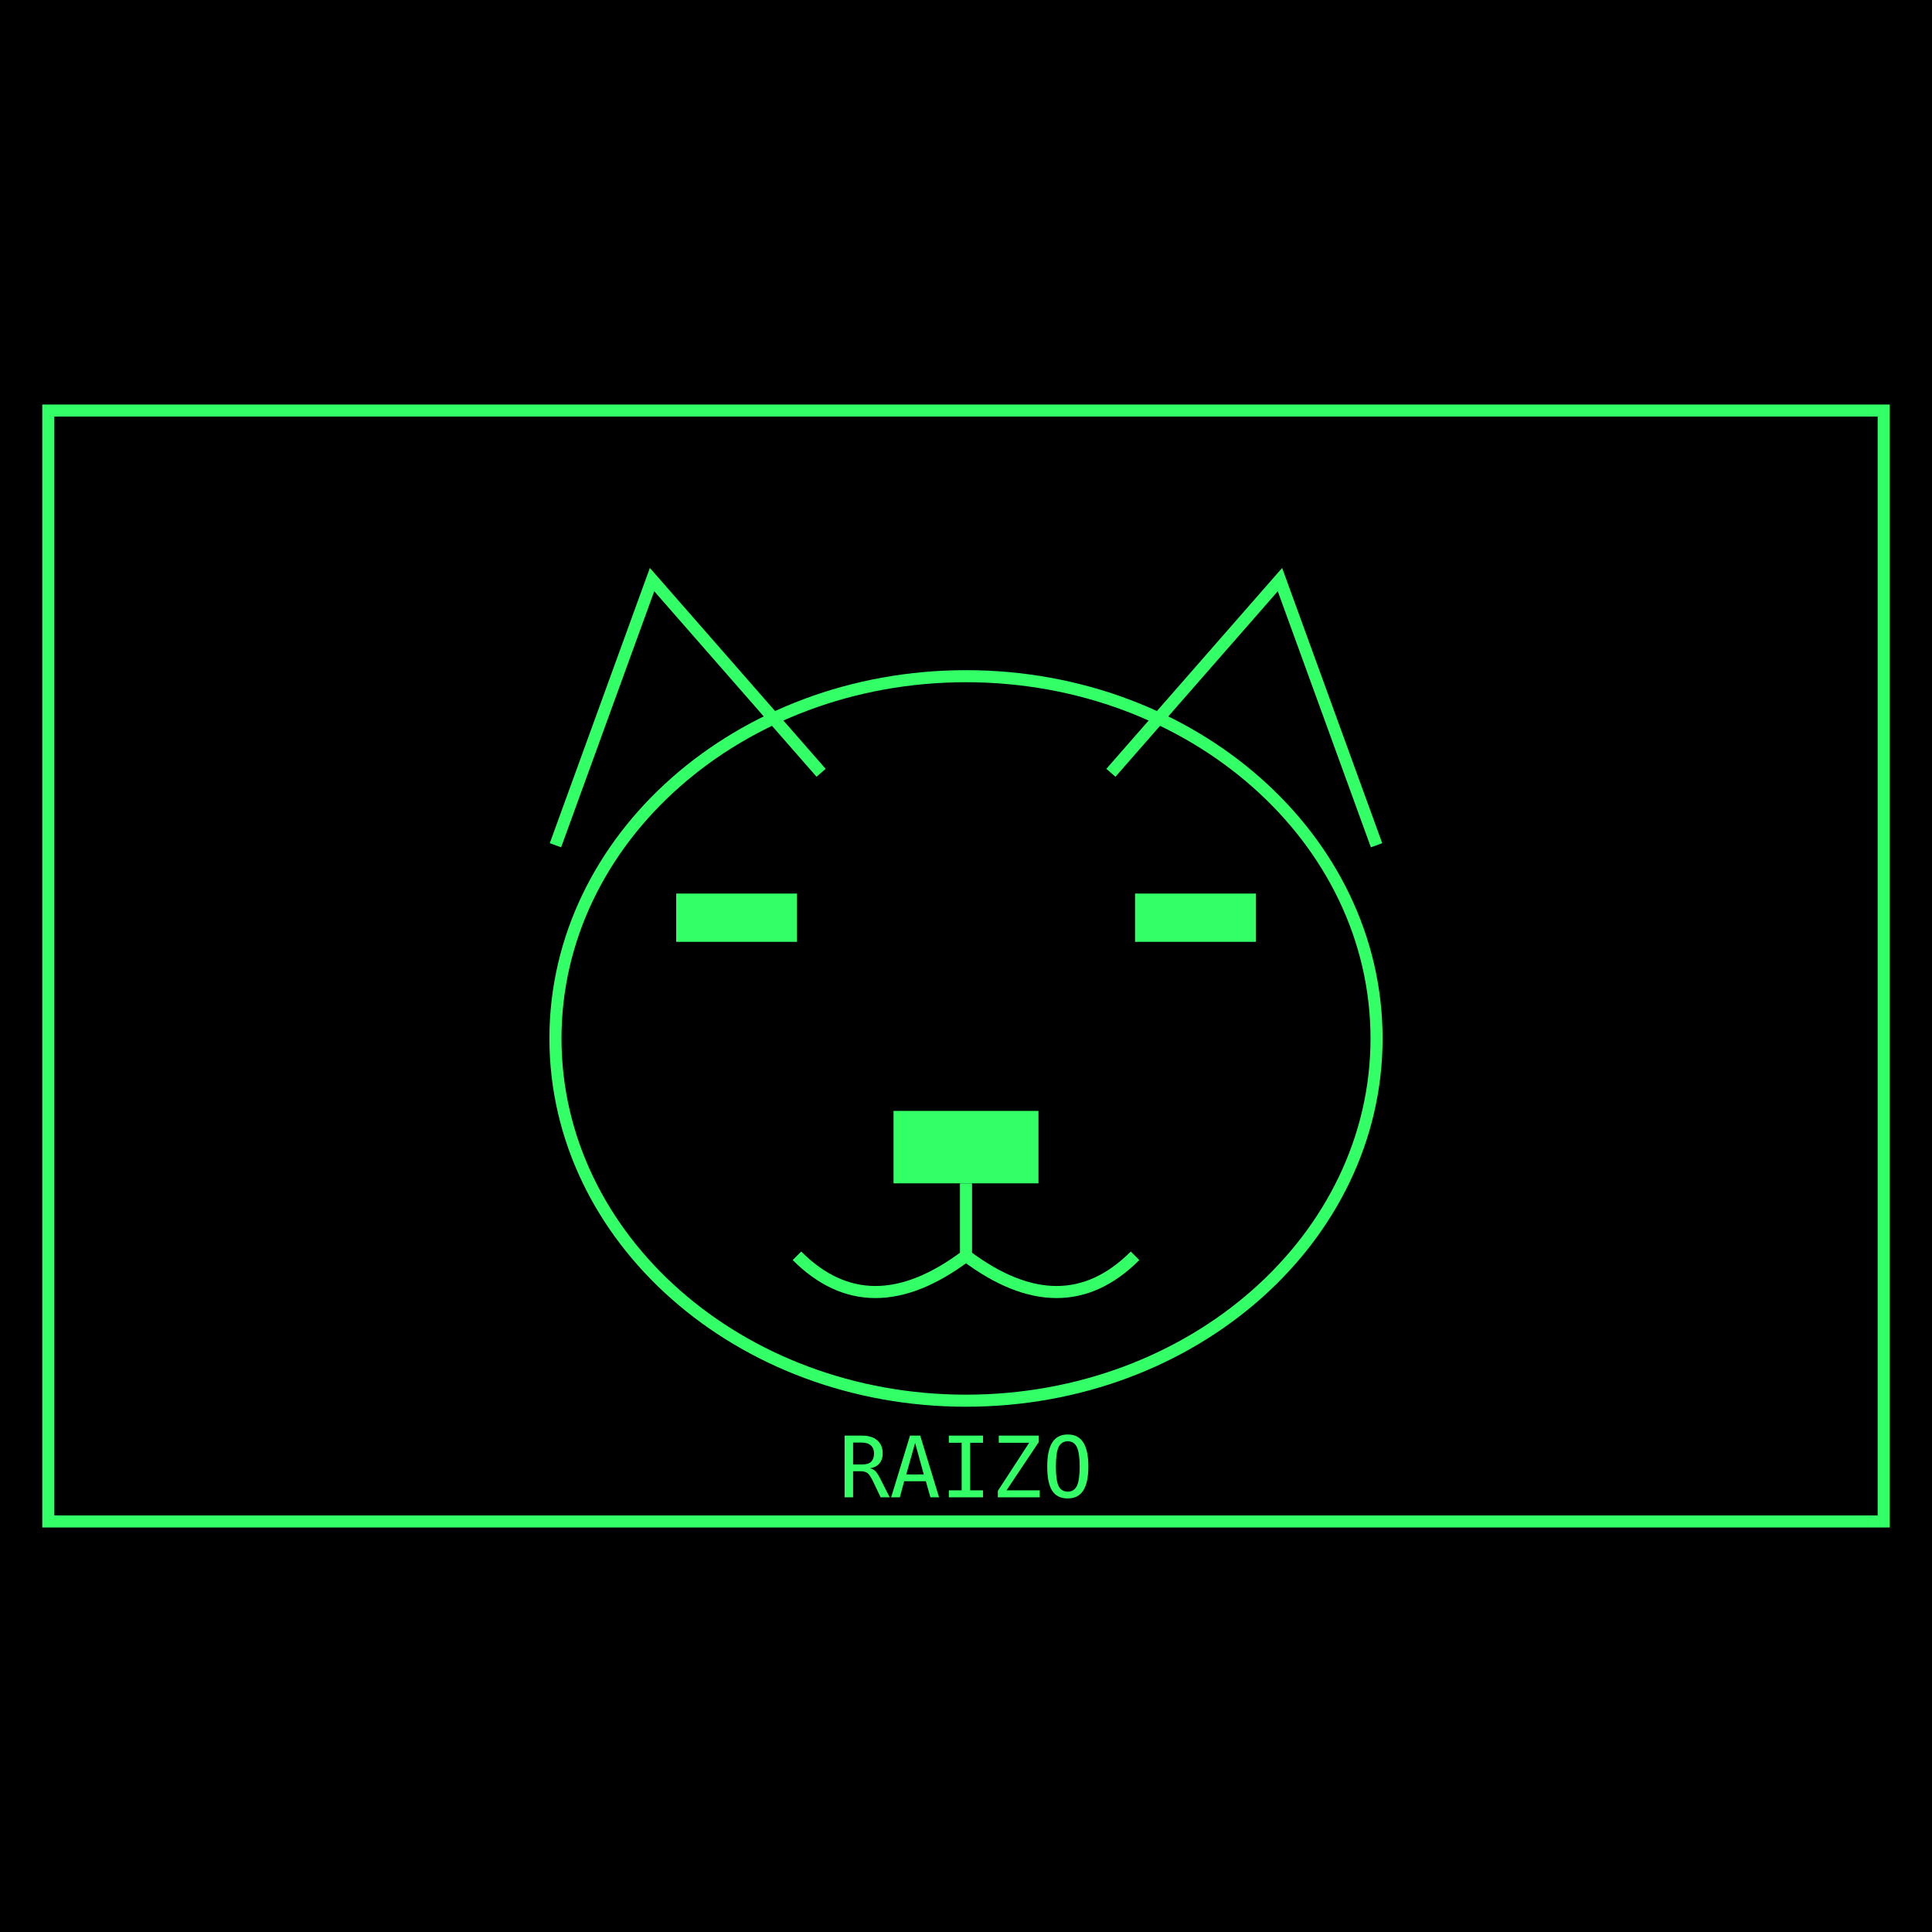
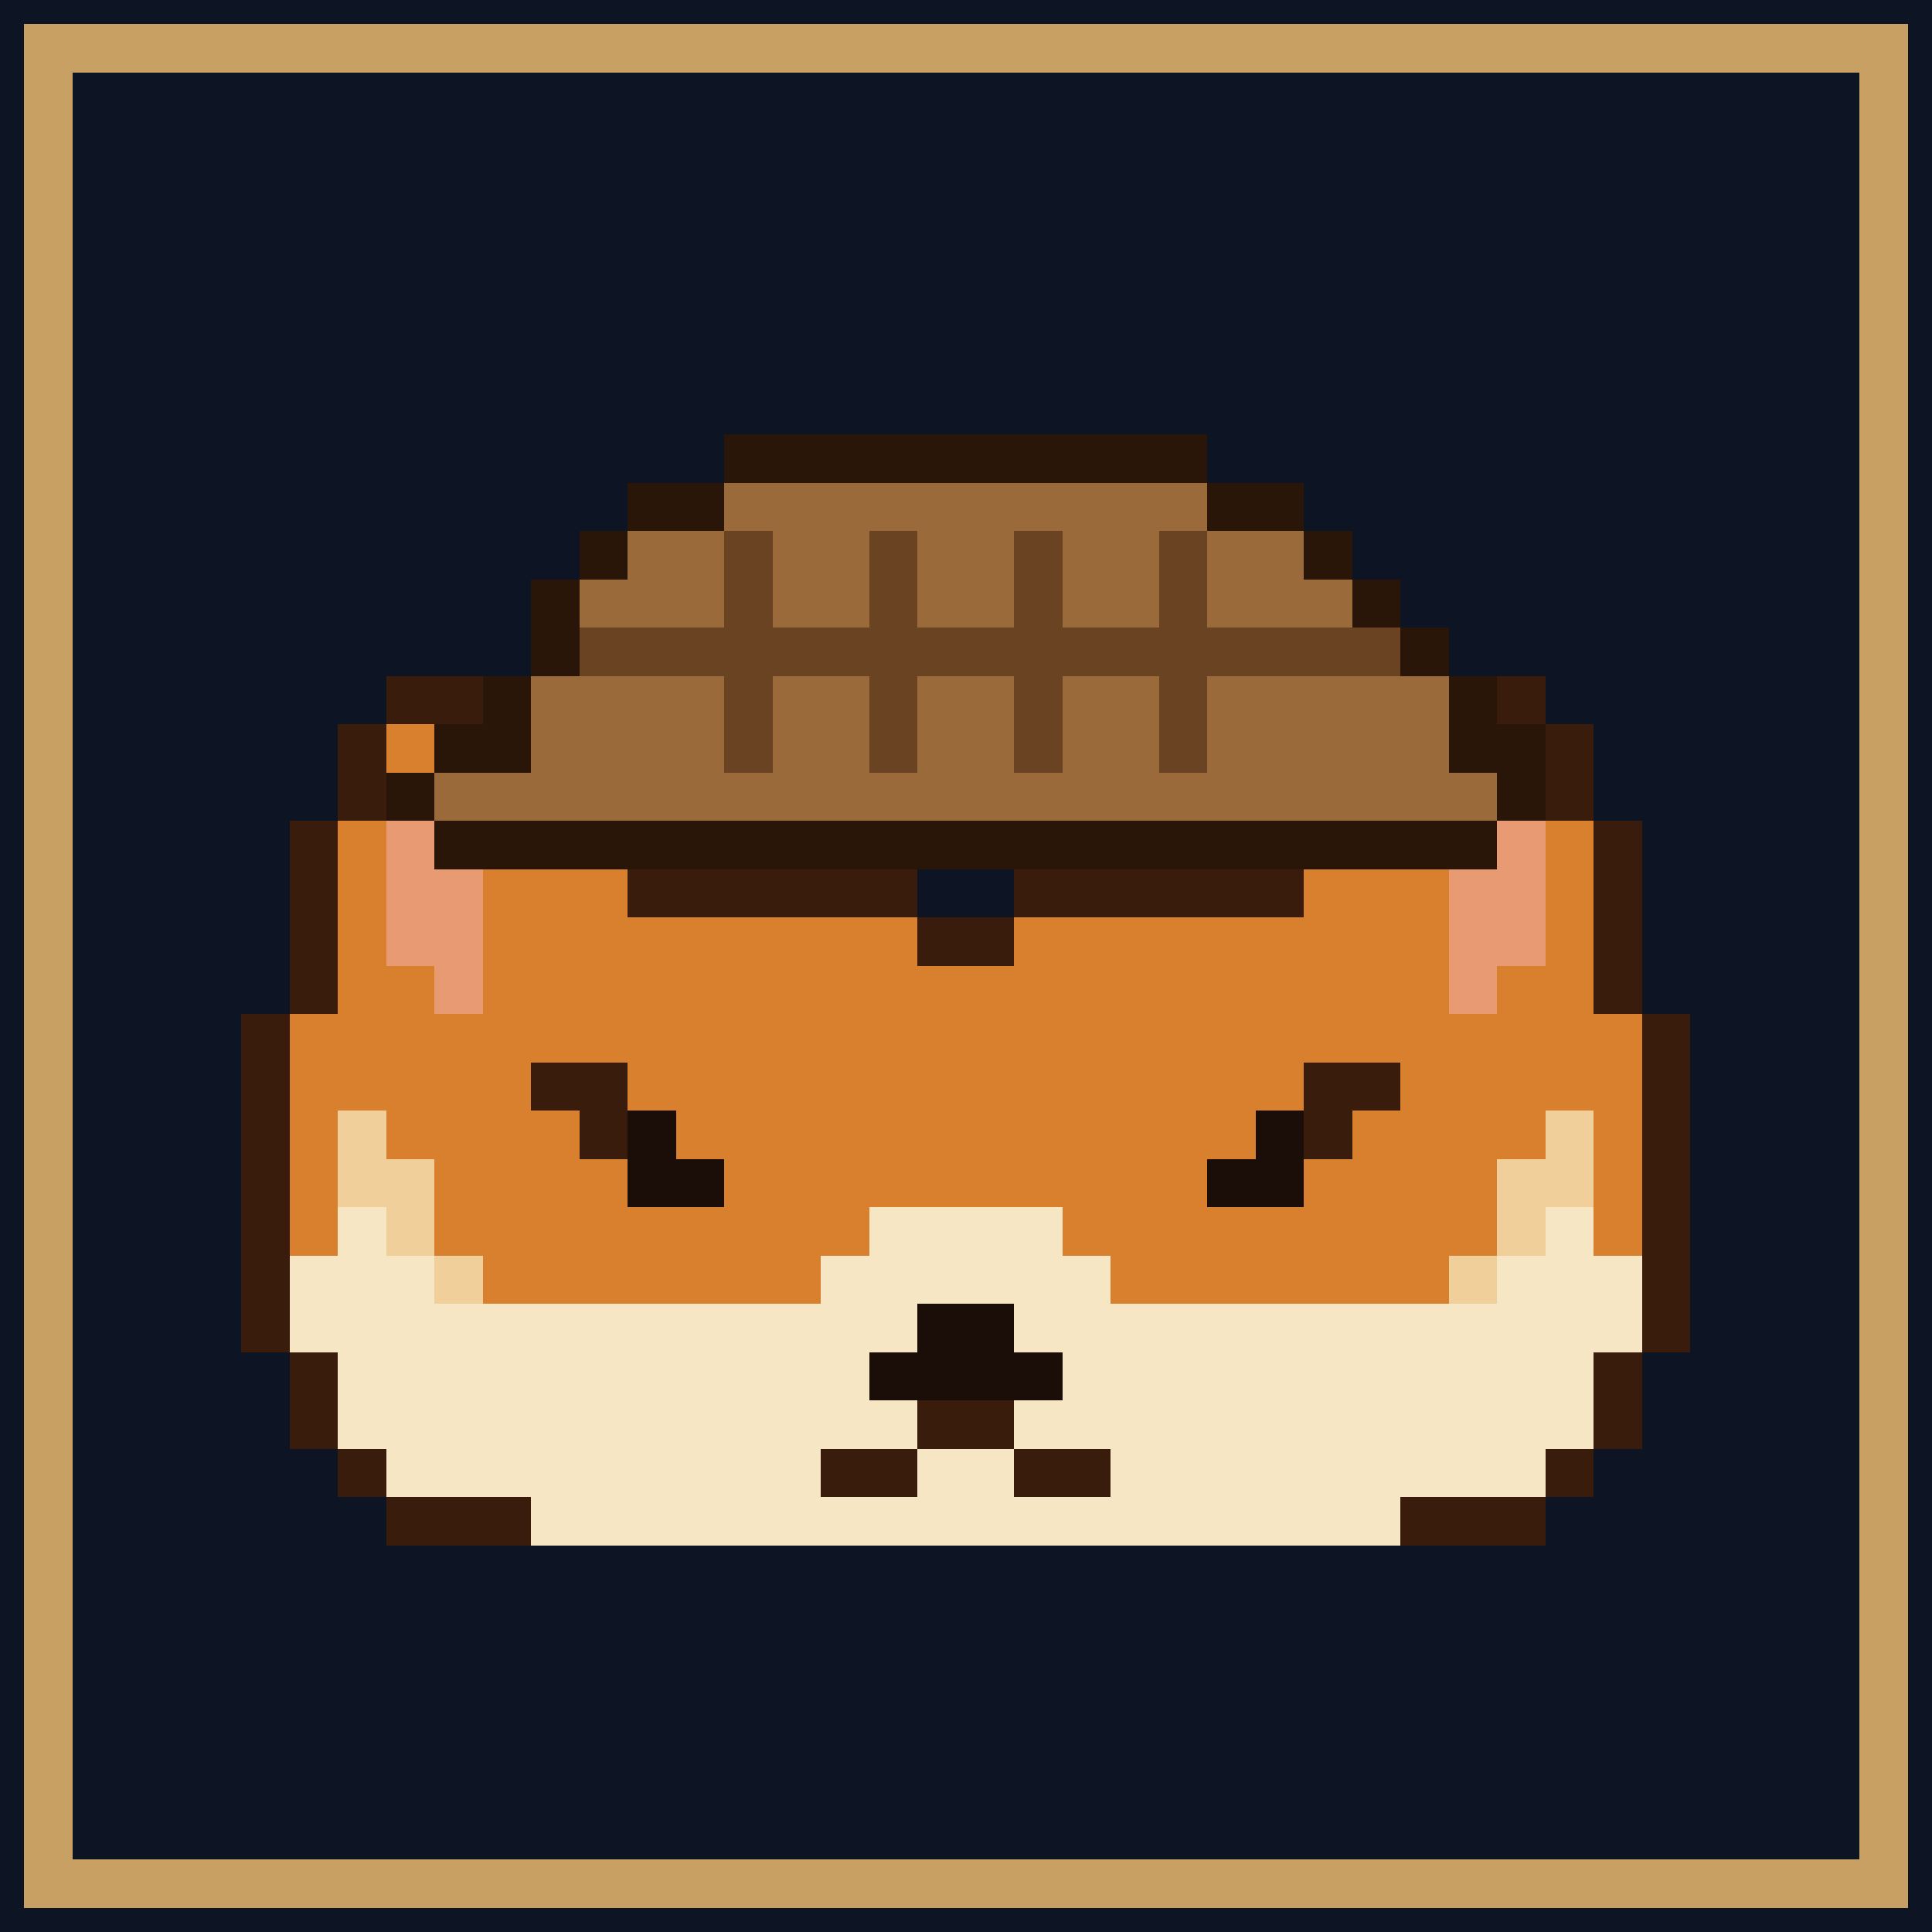
- <svg xmlns="http://www.w3.org/2000/svg" viewBox="0 0 512 512" role="img" aria-label="雷蔵">
-   <rect width="512" height="512" fill="#000000" />
-   <g transform="translate(0,96) scale(3.2)">
-     <rect x="4" y="4" width="152" height="92" fill="none" stroke="#33ff66" />
-     <path d="M46 40 L54 18 L68 34" fill="none" stroke="#33ff66" />
-     <path d="M114 40 L106 18 L92 34" fill="none" stroke="#33ff66" />
-     <ellipse cx="80" cy="56" rx="34" ry="30" fill="none" stroke="#33ff66" />
-     <rect x="56" y="44" width="10" height="4" fill="#33ff66" stroke="none" />
-     <rect x="94" y="44" width="10" height="4" fill="#33ff66" stroke="none" />
-     <rect x="74" y="62" width="12" height="6" fill="#33ff66" stroke="none" />
-     <path d="M80 68 L80 74 M80 74 Q72 80 66 74 M80 74 Q88 80 94 74" fill="none" stroke="#33ff66" />
-     <text x="80" y="94" font-size="7" text-anchor="middle" fill="#33ff66" stroke="none" font-family="monospace">RAIZO</text>
+ <svg xmlns="http://www.w3.org/2000/svg" viewBox="0 0 40 40" shape-rendering="crispEdges" role="img" aria-label="柴犬探偵団">
+   <rect width="40" height="40" fill="#0d1424" />
+   <rect x="1" y="1" width="38" height="38" fill="none" stroke="#c9a063" stroke-width="1" />
+   <g transform="translate(4,9)">
+     <rect x="4" y="5" width="2" height="1" fill="#3a1c0c" />
+     <rect x="26" y="5" width="2" height="1" fill="#3a1c0c" />
+     <rect x="3" y="6" width="1" height="1" fill="#3a1c0c" />
+     <rect x="4" y="6" width="2" height="1" fill="#d9802e" />
+     <rect x="6" y="6" width="1" height="1" fill="#3a1c0c" />
+     <rect x="25" y="6" width="1" height="1" fill="#3a1c0c" />
+     <rect x="26" y="6" width="2" height="1" fill="#d9802e" />
+     <rect x="28" y="6" width="1" height="1" fill="#3a1c0c" />
+     <rect x="3" y="7" width="1" height="1" fill="#3a1c0c" />
+     <rect x="4" y="7" width="1" height="1" fill="#d9802e" />
+     <rect x="5" y="7" width="1" height="1" fill="#e89a72" />
+     <rect x="6" y="7" width="1" height="1" fill="#d9802e" />
+     <rect x="7" y="7" width="1" height="1" fill="#3a1c0c" />
+     <rect x="24" y="7" width="1" height="1" fill="#3a1c0c" />
+     <rect x="25" y="7" width="1" height="1" fill="#d9802e" />
+     <rect x="26" y="7" width="1" height="1" fill="#e89a72" />
+     <rect x="27" y="7" width="1" height="1" fill="#d9802e" />
+     <rect x="28" y="7" width="1" height="1" fill="#3a1c0c" />
+     <rect x="2" y="8" width="1" height="1" fill="#3a1c0c" />
+     <rect x="3" y="8" width="1" height="1" fill="#d9802e" />
+     <rect x="4" y="8" width="2" height="1" fill="#e89a72" />
+     <rect x="6" y="8" width="2" height="1" fill="#d9802e" />
+     <rect x="8" y="8" width="1" height="1" fill="#3a1c0c" />
+     <rect x="23" y="8" width="1" height="1" fill="#3a1c0c" />
+     <rect x="24" y="8" width="2" height="1" fill="#d9802e" />
+     <rect x="26" y="8" width="2" height="1" fill="#e89a72" />
+     <rect x="28" y="8" width="1" height="1" fill="#d9802e" />
+     <rect x="29" y="8" width="1" height="1" fill="#3a1c0c" />
+     <rect x="2" y="9" width="1" height="1" fill="#3a1c0c" />
+     <rect x="3" y="9" width="1" height="1" fill="#d9802e" />
+     <rect x="4" y="9" width="2" height="1" fill="#e89a72" />
+     <rect x="6" y="9" width="3" height="1" fill="#d9802e" />
+     <rect x="9" y="9" width="6" height="1" fill="#3a1c0c" />
+     <rect x="17" y="9" width="6" height="1" fill="#3a1c0c" />
+     <rect x="23" y="9" width="3" height="1" fill="#d9802e" />
+     <rect x="26" y="9" width="2" height="1" fill="#e89a72" />
+     <rect x="28" y="9" width="1" height="1" fill="#d9802e" />
+     <rect x="29" y="9" width="1" height="1" fill="#3a1c0c" />
+     <rect x="2" y="10" width="1" height="1" fill="#3a1c0c" />
+     <rect x="3" y="10" width="1" height="1" fill="#d9802e" />
+     <rect x="4" y="10" width="2" height="1" fill="#e89a72" />
+     <rect x="6" y="10" width="9" height="1" fill="#d9802e" />
+     <rect x="15" y="10" width="2" height="1" fill="#3a1c0c" />
+     <rect x="17" y="10" width="9" height="1" fill="#d9802e" />
+     <rect x="26" y="10" width="2" height="1" fill="#e89a72" />
+     <rect x="28" y="10" width="1" height="1" fill="#d9802e" />
+     <rect x="29" y="10" width="1" height="1" fill="#3a1c0c" />
+     <rect x="2" y="11" width="1" height="1" fill="#3a1c0c" />
+     <rect x="3" y="11" width="2" height="1" fill="#d9802e" />
+     <rect x="5" y="11" width="1" height="1" fill="#e89a72" />
+     <rect x="6" y="11" width="20" height="1" fill="#d9802e" />
+     <rect x="26" y="11" width="1" height="1" fill="#e89a72" />
+     <rect x="27" y="11" width="2" height="1" fill="#d9802e" />
+     <rect x="29" y="11" width="1" height="1" fill="#3a1c0c" />
+     <rect x="1" y="12" width="1" height="1" fill="#3a1c0c" />
+     <rect x="2" y="12" width="28" height="1" fill="#d9802e" />
+     <rect x="30" y="12" width="1" height="1" fill="#3a1c0c" />
+     <rect x="1" y="13" width="1" height="1" fill="#3a1c0c" />
+     <rect x="2" y="13" width="28" height="1" fill="#d9802e" />
+     <rect x="30" y="13" width="1" height="1" fill="#3a1c0c" />
+     <rect x="1" y="14" width="1" height="1" fill="#3a1c0c" />
+     <rect x="2" y="14" width="1" height="1" fill="#d9802e" />
+     <rect x="3" y="14" width="1" height="1" fill="#f0cf9a" />
+     <rect x="4" y="14" width="24" height="1" fill="#d9802e" />
+     <rect x="28" y="14" width="1" height="1" fill="#f0cf9a" />
+     <rect x="29" y="14" width="1" height="1" fill="#d9802e" />
+     <rect x="30" y="14" width="1" height="1" fill="#3a1c0c" />
+     <rect x="1" y="15" width="1" height="1" fill="#3a1c0c" />
+     <rect x="2" y="15" width="1" height="1" fill="#d9802e" />
+     <rect x="3" y="15" width="2" height="1" fill="#f0cf9a" />
+     <rect x="5" y="15" width="22" height="1" fill="#d9802e" />
+     <rect x="27" y="15" width="2" height="1" fill="#f0cf9a" />
+     <rect x="29" y="15" width="1" height="1" fill="#d9802e" />
+     <rect x="30" y="15" width="1" height="1" fill="#3a1c0c" />
+     <rect x="1" y="16" width="1" height="1" fill="#3a1c0c" />
+     <rect x="2" y="16" width="1" height="1" fill="#d9802e" />
+     <rect x="3" y="16" width="1" height="1" fill="#f7e6c4" />
+     <rect x="4" y="16" width="1" height="1" fill="#f0cf9a" />
+     <rect x="5" y="16" width="9" height="1" fill="#d9802e" />
+     <rect x="14" y="16" width="4" height="1" fill="#f7e6c4" />
+     <rect x="18" y="16" width="9" height="1" fill="#d9802e" />
+     <rect x="27" y="16" width="1" height="1" fill="#f0cf9a" />
+     <rect x="28" y="16" width="1" height="1" fill="#f7e6c4" />
+     <rect x="29" y="16" width="1" height="1" fill="#d9802e" />
+     <rect x="30" y="16" width="1" height="1" fill="#3a1c0c" />
+     <rect x="1" y="17" width="1" height="1" fill="#3a1c0c" />
+     <rect x="2" y="17" width="3" height="1" fill="#f7e6c4" />
+     <rect x="5" y="17" width="1" height="1" fill="#f0cf9a" />
+     <rect x="6" y="17" width="7" height="1" fill="#d9802e" />
+     <rect x="13" y="17" width="6" height="1" fill="#f7e6c4" />
+     <rect x="19" y="17" width="7" height="1" fill="#d9802e" />
+     <rect x="26" y="17" width="1" height="1" fill="#f0cf9a" />
+     <rect x="27" y="17" width="3" height="1" fill="#f7e6c4" />
+     <rect x="30" y="17" width="1" height="1" fill="#3a1c0c" />
+     <rect x="1" y="18" width="1" height="1" fill="#3a1c0c" />
+     <rect x="2" y="18" width="13" height="1" fill="#f7e6c4" />
+     <rect x="15" y="18" width="2" height="1" fill="#1b0e08" />
+     <rect x="17" y="18" width="13" height="1" fill="#f7e6c4" />
+     <rect x="30" y="18" width="1" height="1" fill="#3a1c0c" />
+     <rect x="2" y="19" width="1" height="1" fill="#3a1c0c" />
+     <rect x="3" y="19" width="11" height="1" fill="#f7e6c4" />
+     <rect x="14" y="19" width="4" height="1" fill="#1b0e08" />
+     <rect x="18" y="19" width="11" height="1" fill="#f7e6c4" />
+     <rect x="29" y="19" width="1" height="1" fill="#3a1c0c" />
+     <rect x="2" y="20" width="1" height="1" fill="#3a1c0c" />
+     <rect x="3" y="20" width="12" height="1" fill="#f7e6c4" />
+     <rect x="15" y="20" width="2" height="1" fill="#3a1c0c" />
+     <rect x="17" y="20" width="12" height="1" fill="#f7e6c4" />
+     <rect x="29" y="20" width="1" height="1" fill="#3a1c0c" />
+     <rect x="3" y="21" width="1" height="1" fill="#3a1c0c" />
+     <rect x="4" y="21" width="9" height="1" fill="#f7e6c4" />
+     <rect x="13" y="21" width="2" height="1" fill="#3a1c0c" />
+     <rect x="15" y="21" width="2" height="1" fill="#f7e6c4" />
+     <rect x="17" y="21" width="2" height="1" fill="#3a1c0c" />
+     <rect x="19" y="21" width="9" height="1" fill="#f7e6c4" />
+     <rect x="28" y="21" width="1" height="1" fill="#3a1c0c" />
+     <rect x="4" y="22" width="3" height="1" fill="#3a1c0c" />
+     <rect x="7" y="22" width="18" height="1" fill="#f7e6c4" />
+     <rect x="25" y="22" width="3" height="1" fill="#3a1c0c" />
+     <rect x="7" y="13" width="2" height="1" fill="#3a1c0c" />
+     <rect x="23" y="13" width="2" height="1" fill="#3a1c0c" />
+     <rect x="8" y="14" width="1" height="1" fill="#3a1c0c" />
+     <rect x="9" y="14" width="1" height="1" fill="#1b0e08" />
+     <rect x="22" y="14" width="1" height="1" fill="#1b0e08" />
+     <rect x="23" y="14" width="1" height="1" fill="#3a1c0c" />
+     <rect x="9" y="15" width="2" height="1" fill="#1b0e08" />
+     <rect x="21" y="15" width="2" height="1" fill="#1b0e08" />
+     <rect x="11" y="0" width="10" height="1" fill="#2a1608" />
+     <rect x="9" y="1" width="2" height="1" fill="#2a1608" />
+     <rect x="11" y="1" width="10" height="1" fill="#9a6a3a" />
+     <rect x="21" y="1" width="2" height="1" fill="#2a1608" />
+     <rect x="8" y="2" width="1" height="1" fill="#2a1608" />
+     <rect x="9" y="2" width="2" height="1" fill="#9a6a3a" />
+     <rect x="11" y="2" width="1" height="1" fill="#6a4422" />
+     <rect x="12" y="2" width="2" height="1" fill="#9a6a3a" />
+     <rect x="14" y="2" width="1" height="1" fill="#6a4422" />
+     <rect x="15" y="2" width="2" height="1" fill="#9a6a3a" />
+     <rect x="17" y="2" width="1" height="1" fill="#6a4422" />
+     <rect x="18" y="2" width="2" height="1" fill="#9a6a3a" />
+     <rect x="20" y="2" width="1" height="1" fill="#6a4422" />
+     <rect x="21" y="2" width="2" height="1" fill="#9a6a3a" />
+     <rect x="23" y="2" width="1" height="1" fill="#2a1608" />
+     <rect x="7" y="3" width="1" height="1" fill="#2a1608" />
+     <rect x="8" y="3" width="3" height="1" fill="#9a6a3a" />
+     <rect x="11" y="3" width="1" height="1" fill="#6a4422" />
+     <rect x="12" y="3" width="2" height="1" fill="#9a6a3a" />
+     <rect x="14" y="3" width="1" height="1" fill="#6a4422" />
+     <rect x="15" y="3" width="2" height="1" fill="#9a6a3a" />
+     <rect x="17" y="3" width="1" height="1" fill="#6a4422" />
+     <rect x="18" y="3" width="2" height="1" fill="#9a6a3a" />
+     <rect x="20" y="3" width="1" height="1" fill="#6a4422" />
+     <rect x="21" y="3" width="3" height="1" fill="#9a6a3a" />
+     <rect x="24" y="3" width="1" height="1" fill="#2a1608" />
+     <rect x="7" y="4" width="1" height="1" fill="#2a1608" />
+     <rect x="8" y="4" width="17" height="1" fill="#6a4422" />
+     <rect x="25" y="4" width="1" height="1" fill="#2a1608" />
+     <rect x="6" y="5" width="1" height="1" fill="#2a1608" />
+     <rect x="7" y="5" width="4" height="1" fill="#9a6a3a" />
+     <rect x="11" y="5" width="1" height="1" fill="#6a4422" />
+     <rect x="12" y="5" width="2" height="1" fill="#9a6a3a" />
+     <rect x="14" y="5" width="1" height="1" fill="#6a4422" />
+     <rect x="15" y="5" width="2" height="1" fill="#9a6a3a" />
+     <rect x="17" y="5" width="1" height="1" fill="#6a4422" />
+     <rect x="18" y="5" width="2" height="1" fill="#9a6a3a" />
+     <rect x="20" y="5" width="1" height="1" fill="#6a4422" />
+     <rect x="21" y="5" width="5" height="1" fill="#9a6a3a" />
+     <rect x="26" y="5" width="1" height="1" fill="#2a1608" />
+     <rect x="5" y="6" width="2" height="1" fill="#2a1608" />
+     <rect x="7" y="6" width="4" height="1" fill="#9a6a3a" />
+     <rect x="11" y="6" width="1" height="1" fill="#6a4422" />
+     <rect x="12" y="6" width="2" height="1" fill="#9a6a3a" />
+     <rect x="14" y="6" width="1" height="1" fill="#6a4422" />
+     <rect x="15" y="6" width="2" height="1" fill="#9a6a3a" />
+     <rect x="17" y="6" width="1" height="1" fill="#6a4422" />
+     <rect x="18" y="6" width="2" height="1" fill="#9a6a3a" />
+     <rect x="20" y="6" width="1" height="1" fill="#6a4422" />
+     <rect x="21" y="6" width="5" height="1" fill="#9a6a3a" />
+     <rect x="26" y="6" width="2" height="1" fill="#2a1608" />
+     <rect x="4" y="7" width="1" height="1" fill="#2a1608" />
+     <rect x="5" y="7" width="22" height="1" fill="#9a6a3a" />
+     <rect x="27" y="7" width="1" height="1" fill="#2a1608" />
+     <rect x="5" y="8" width="22" height="1" fill="#2a1608" />
  </g>
</svg>
